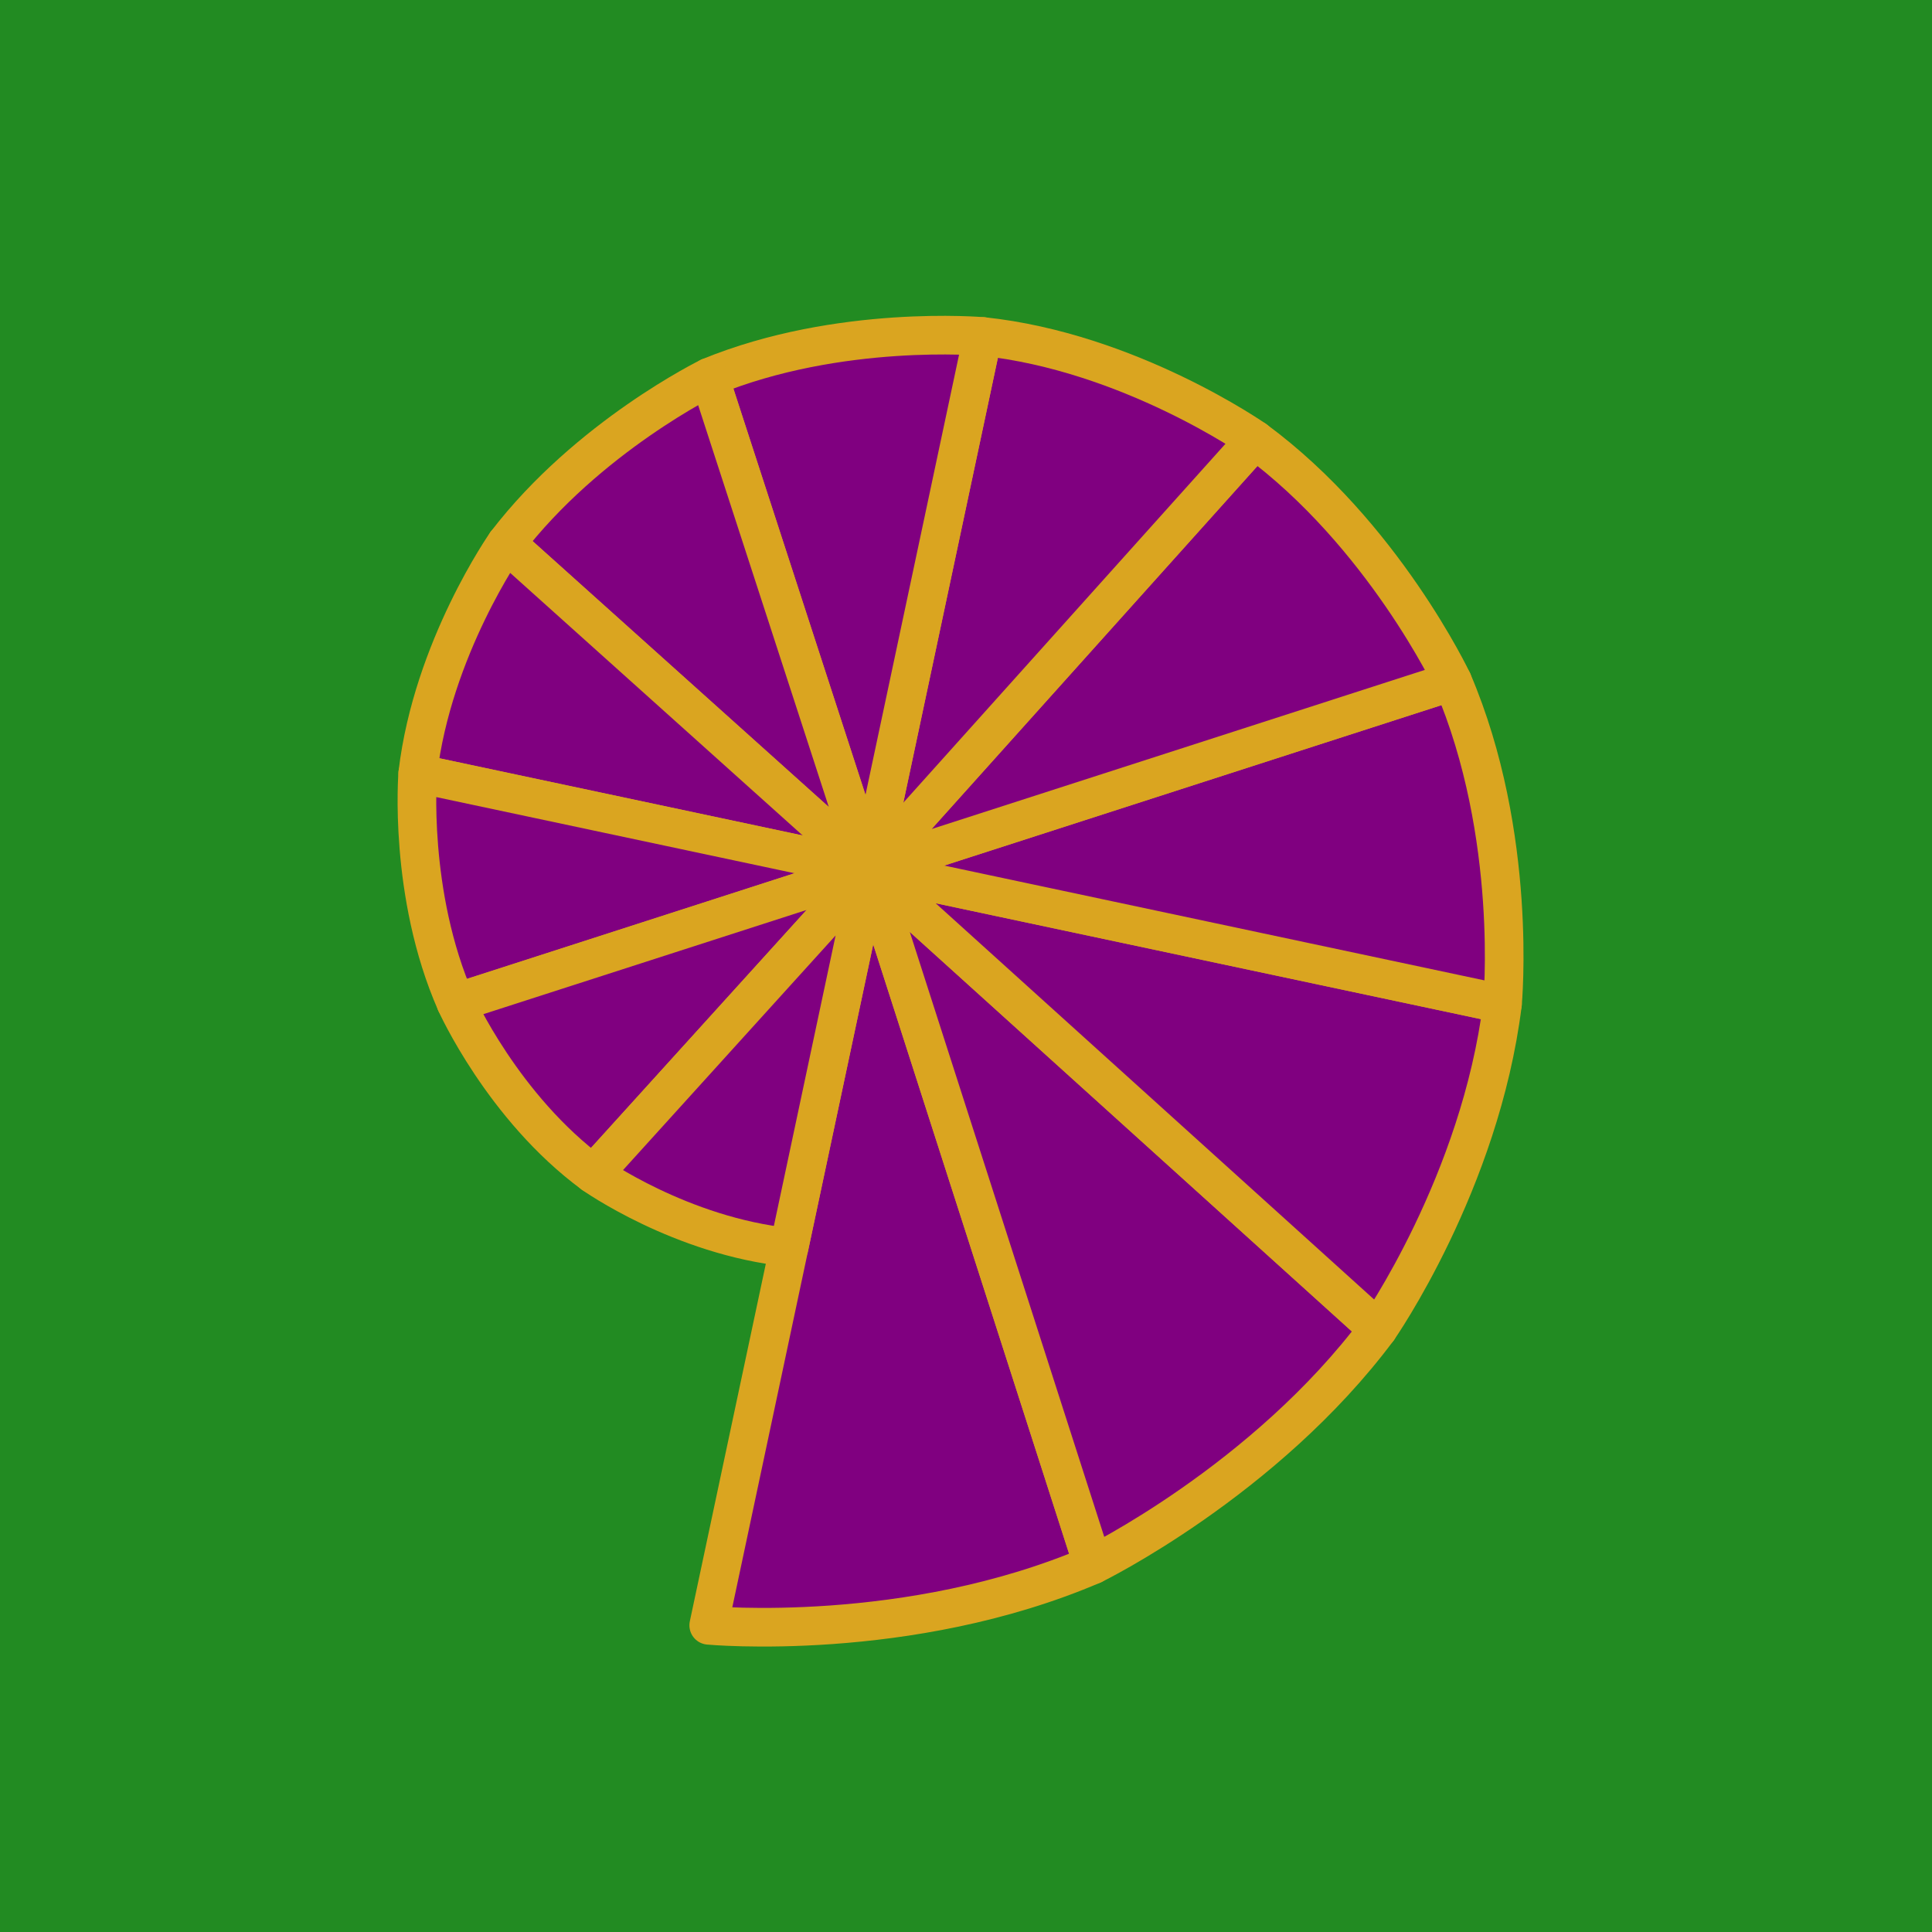
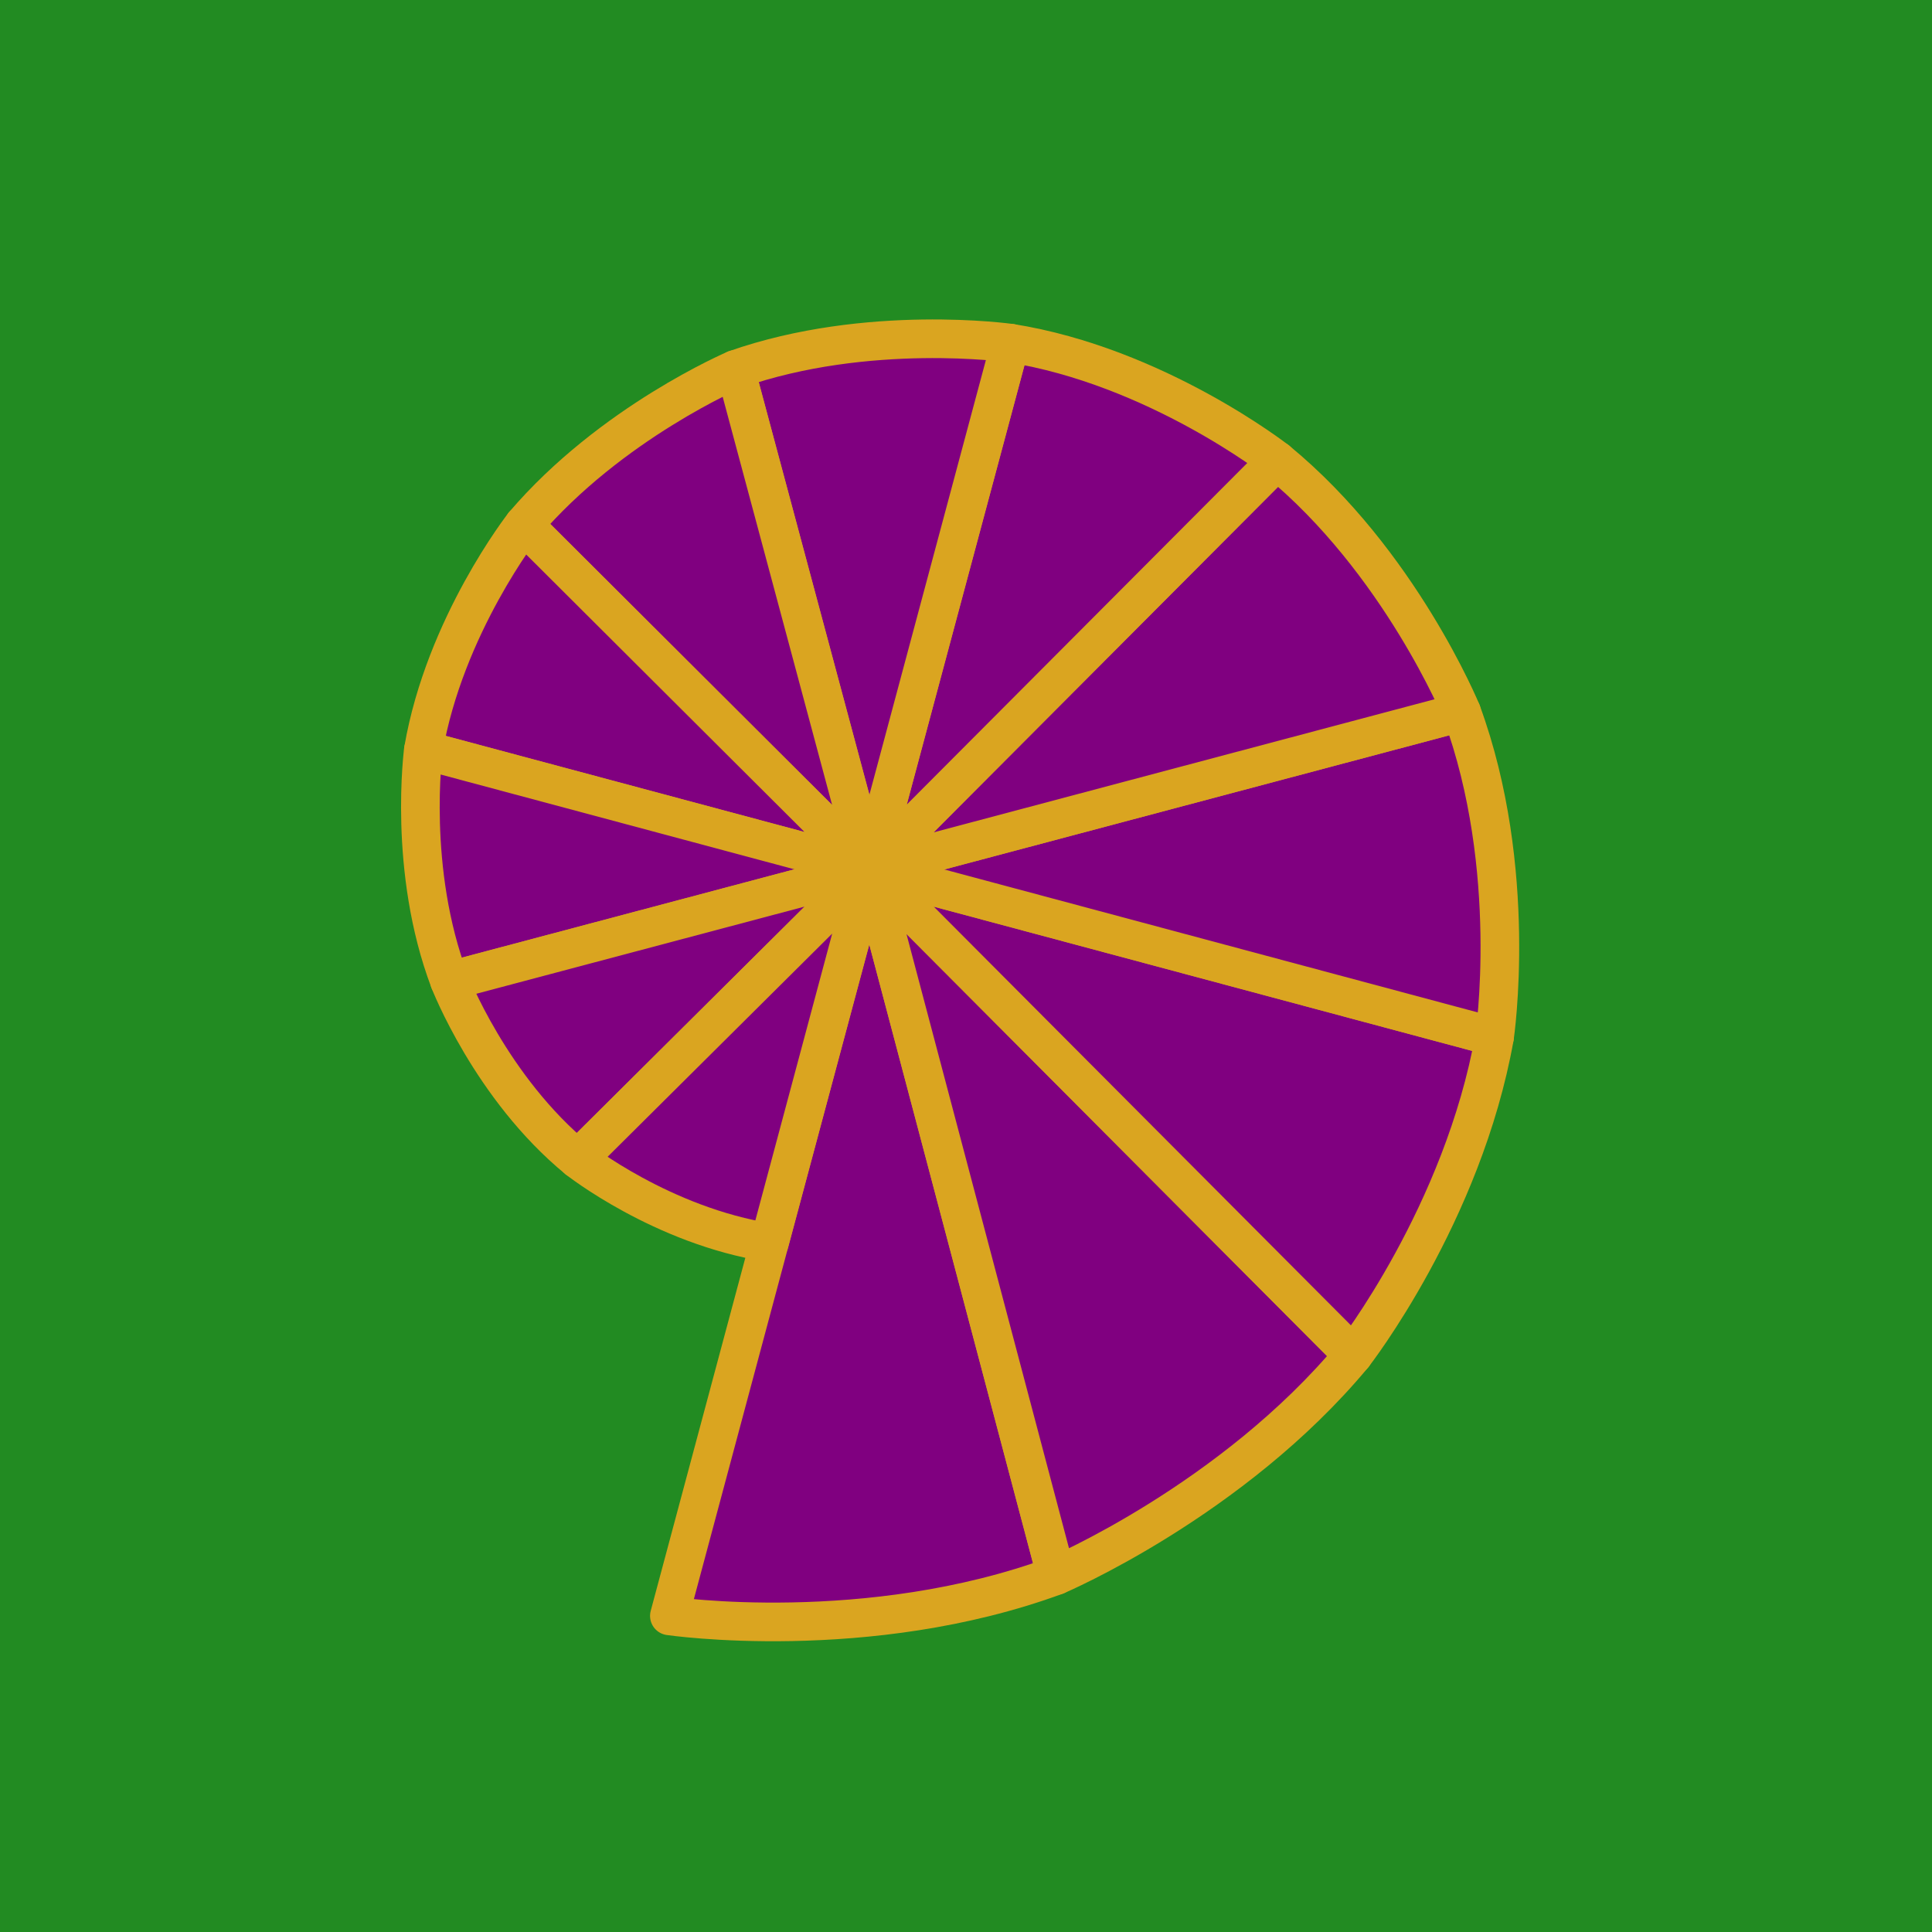
<svg xmlns="http://www.w3.org/2000/svg" version="1.1" width="100" height="100">
  <rect width="100" height="100" fill="#228b22" />
-   <g id="alchemyalamode" stroke="#daa520" stroke-width="2" stroke-linejoin="round" fill="#800080" transform="translate(-5 -5) rotate(12 50 50)">
+   <g id="alchemyalamode" stroke="#daa520" stroke-width="2" stroke-linejoin="round" fill="#800080" transform="translate(-5 -5) rotate(15 50 50)">
    <path d="M 50.0 90.0 S 60.3 88.8 68.8 82.8 L 50 50 Z" />
    <path d="M 68.8 82.8 S 76.6 76.7 80.7 67.8 L 50 50 Z" />
    <path d="M 80.7 67.8 S 84.3 59.3 83.5 50.0 L 50 50 Z" />
    <path d="M 83.5 50.0 S 82.5 41.3 77.5 34.2 L 50 50 Z" />
    <path d="M 77.5 34.2 S 72.4 27.5 64.9 24.1 L 50 50 Z" />
    <path d="M 64.9 24.1 S 57.6 21.0 50.0 21.8 L 50 50 Z" />
    <path d="M 50.0 21.8 S 42.6 22.7 36.6 26.8 L 50 50 Z" />
    <path d="M 36.6 26.8 S 31.1 31.1 28.1 37.4 L 50 50 Z" />
    <path d="M 28.1 37.4 S 25.5 43.5 26.1 50.0 L 50 50 Z" />
    <path d="M 26.1 50.0 S 26.9 56.2 30.5 61.2 L 50 50 Z" />
    <path d="M 30.5 61.2 S 34.0 66.0 39.3 68.4 L 50 50 Z" />
    <path d="M 39.3 68.4 S 44.4 70.6 50.0 70.0 L 50 50 Z" />
  </g>
</svg>
